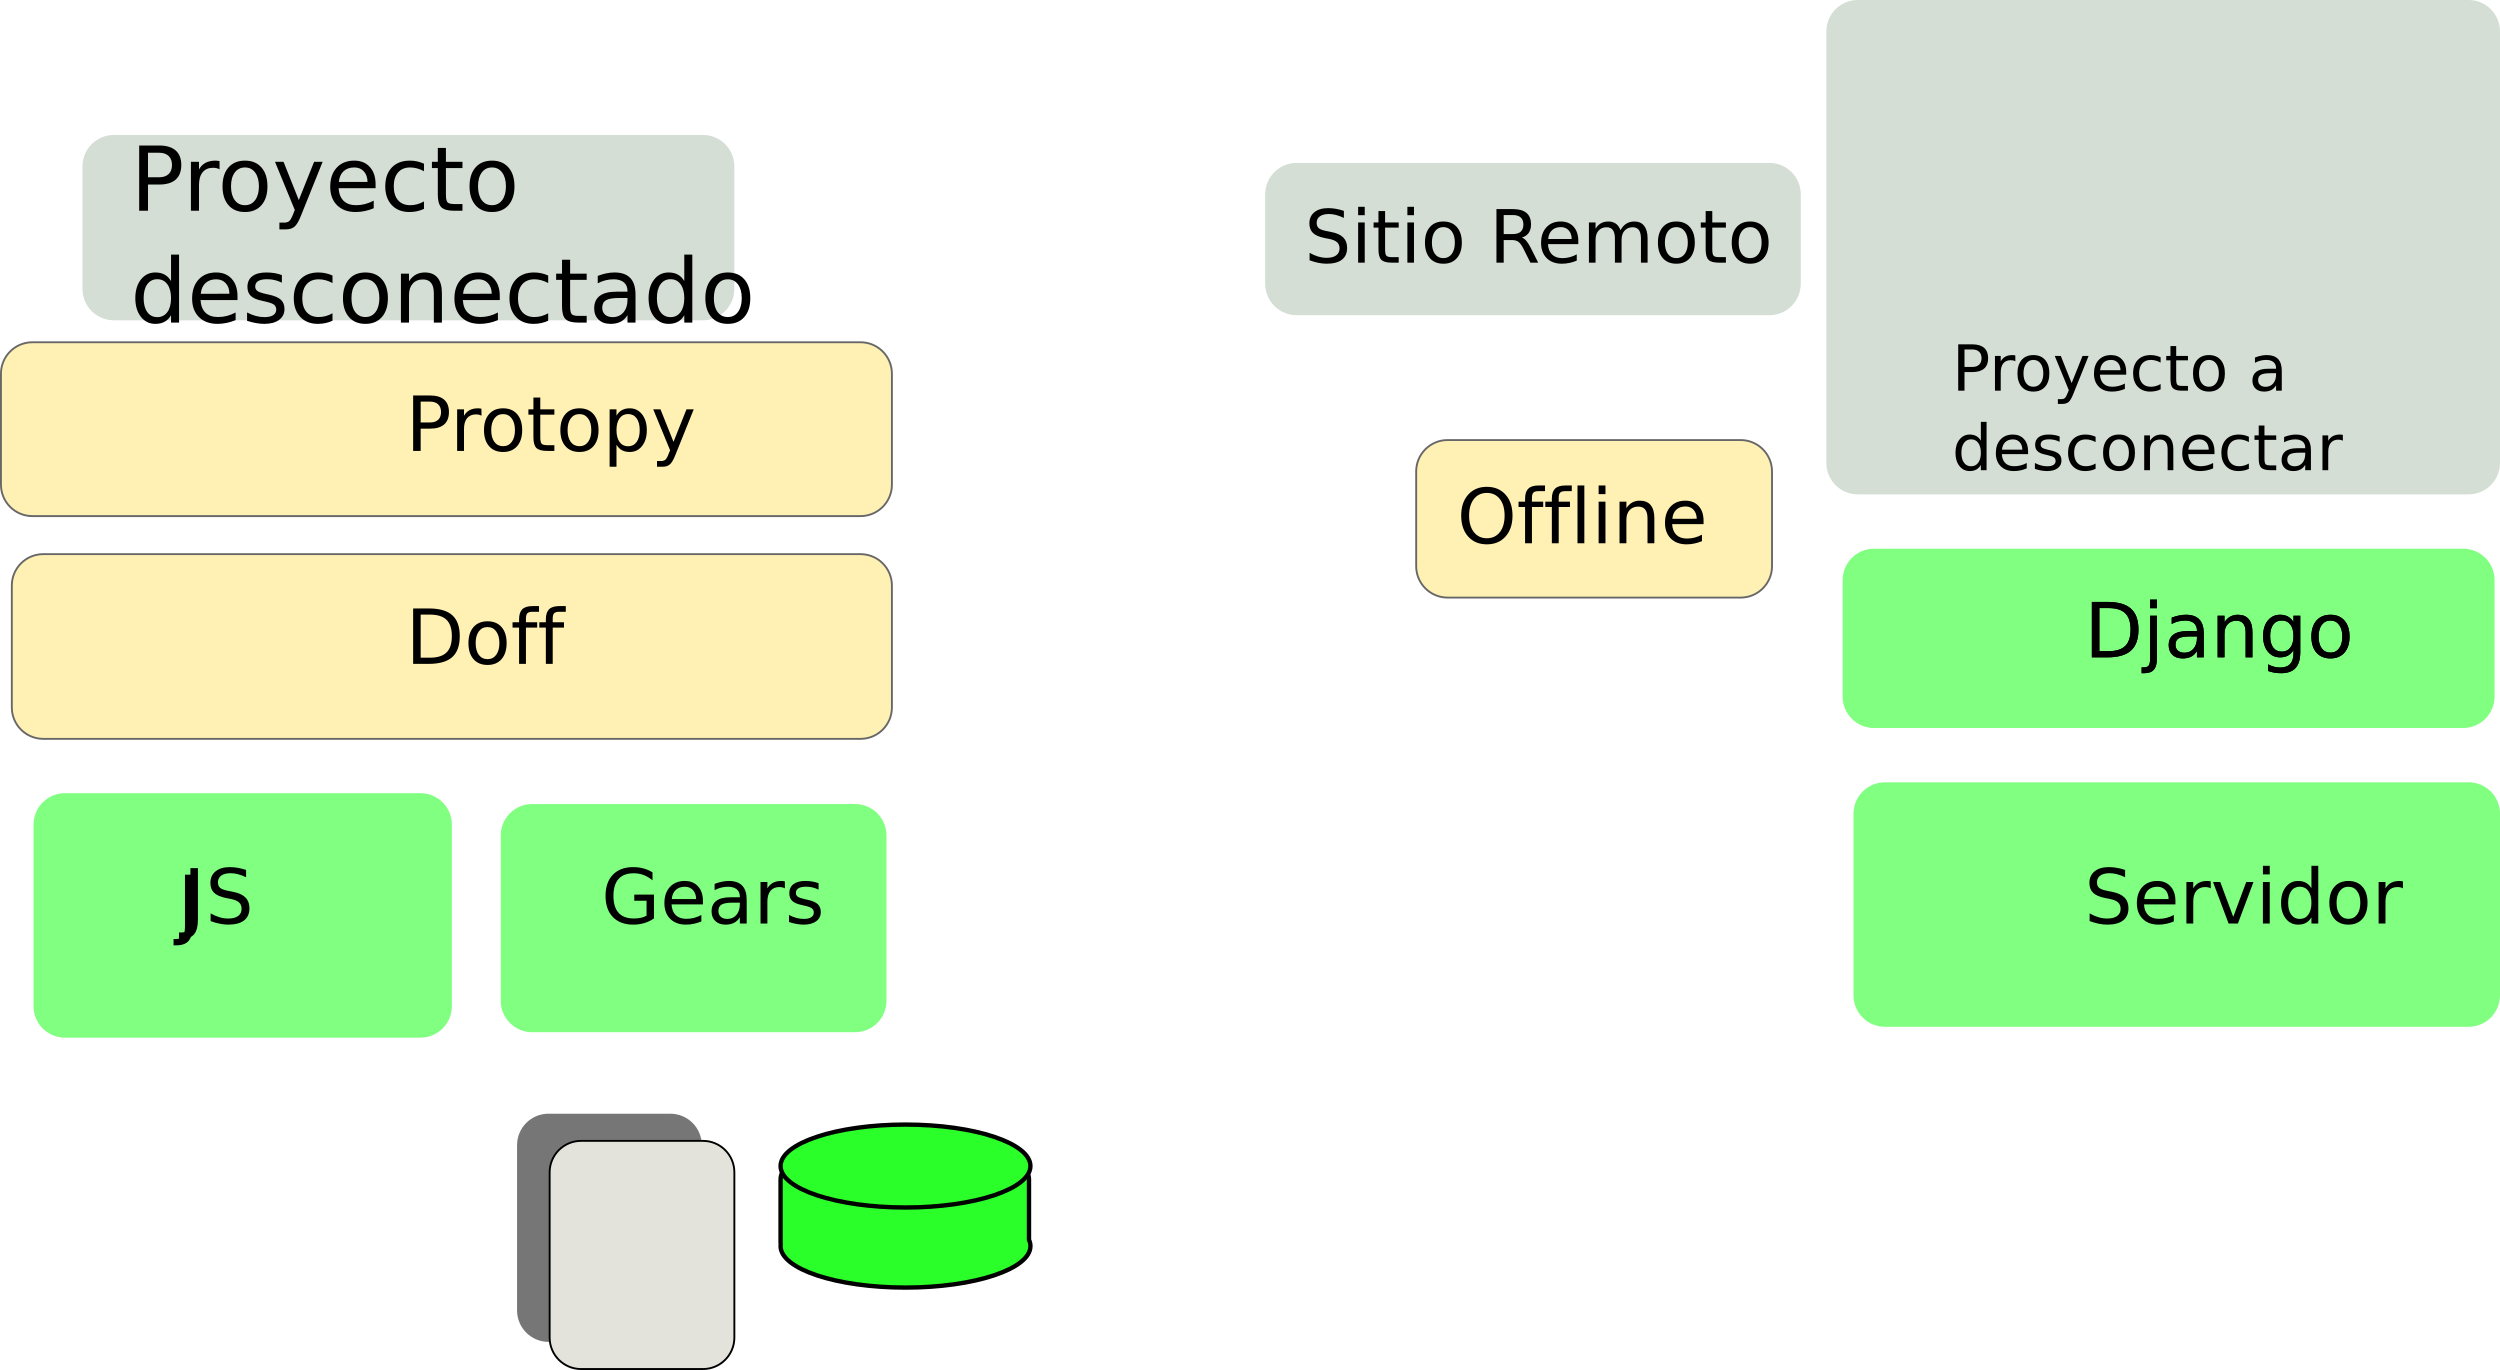
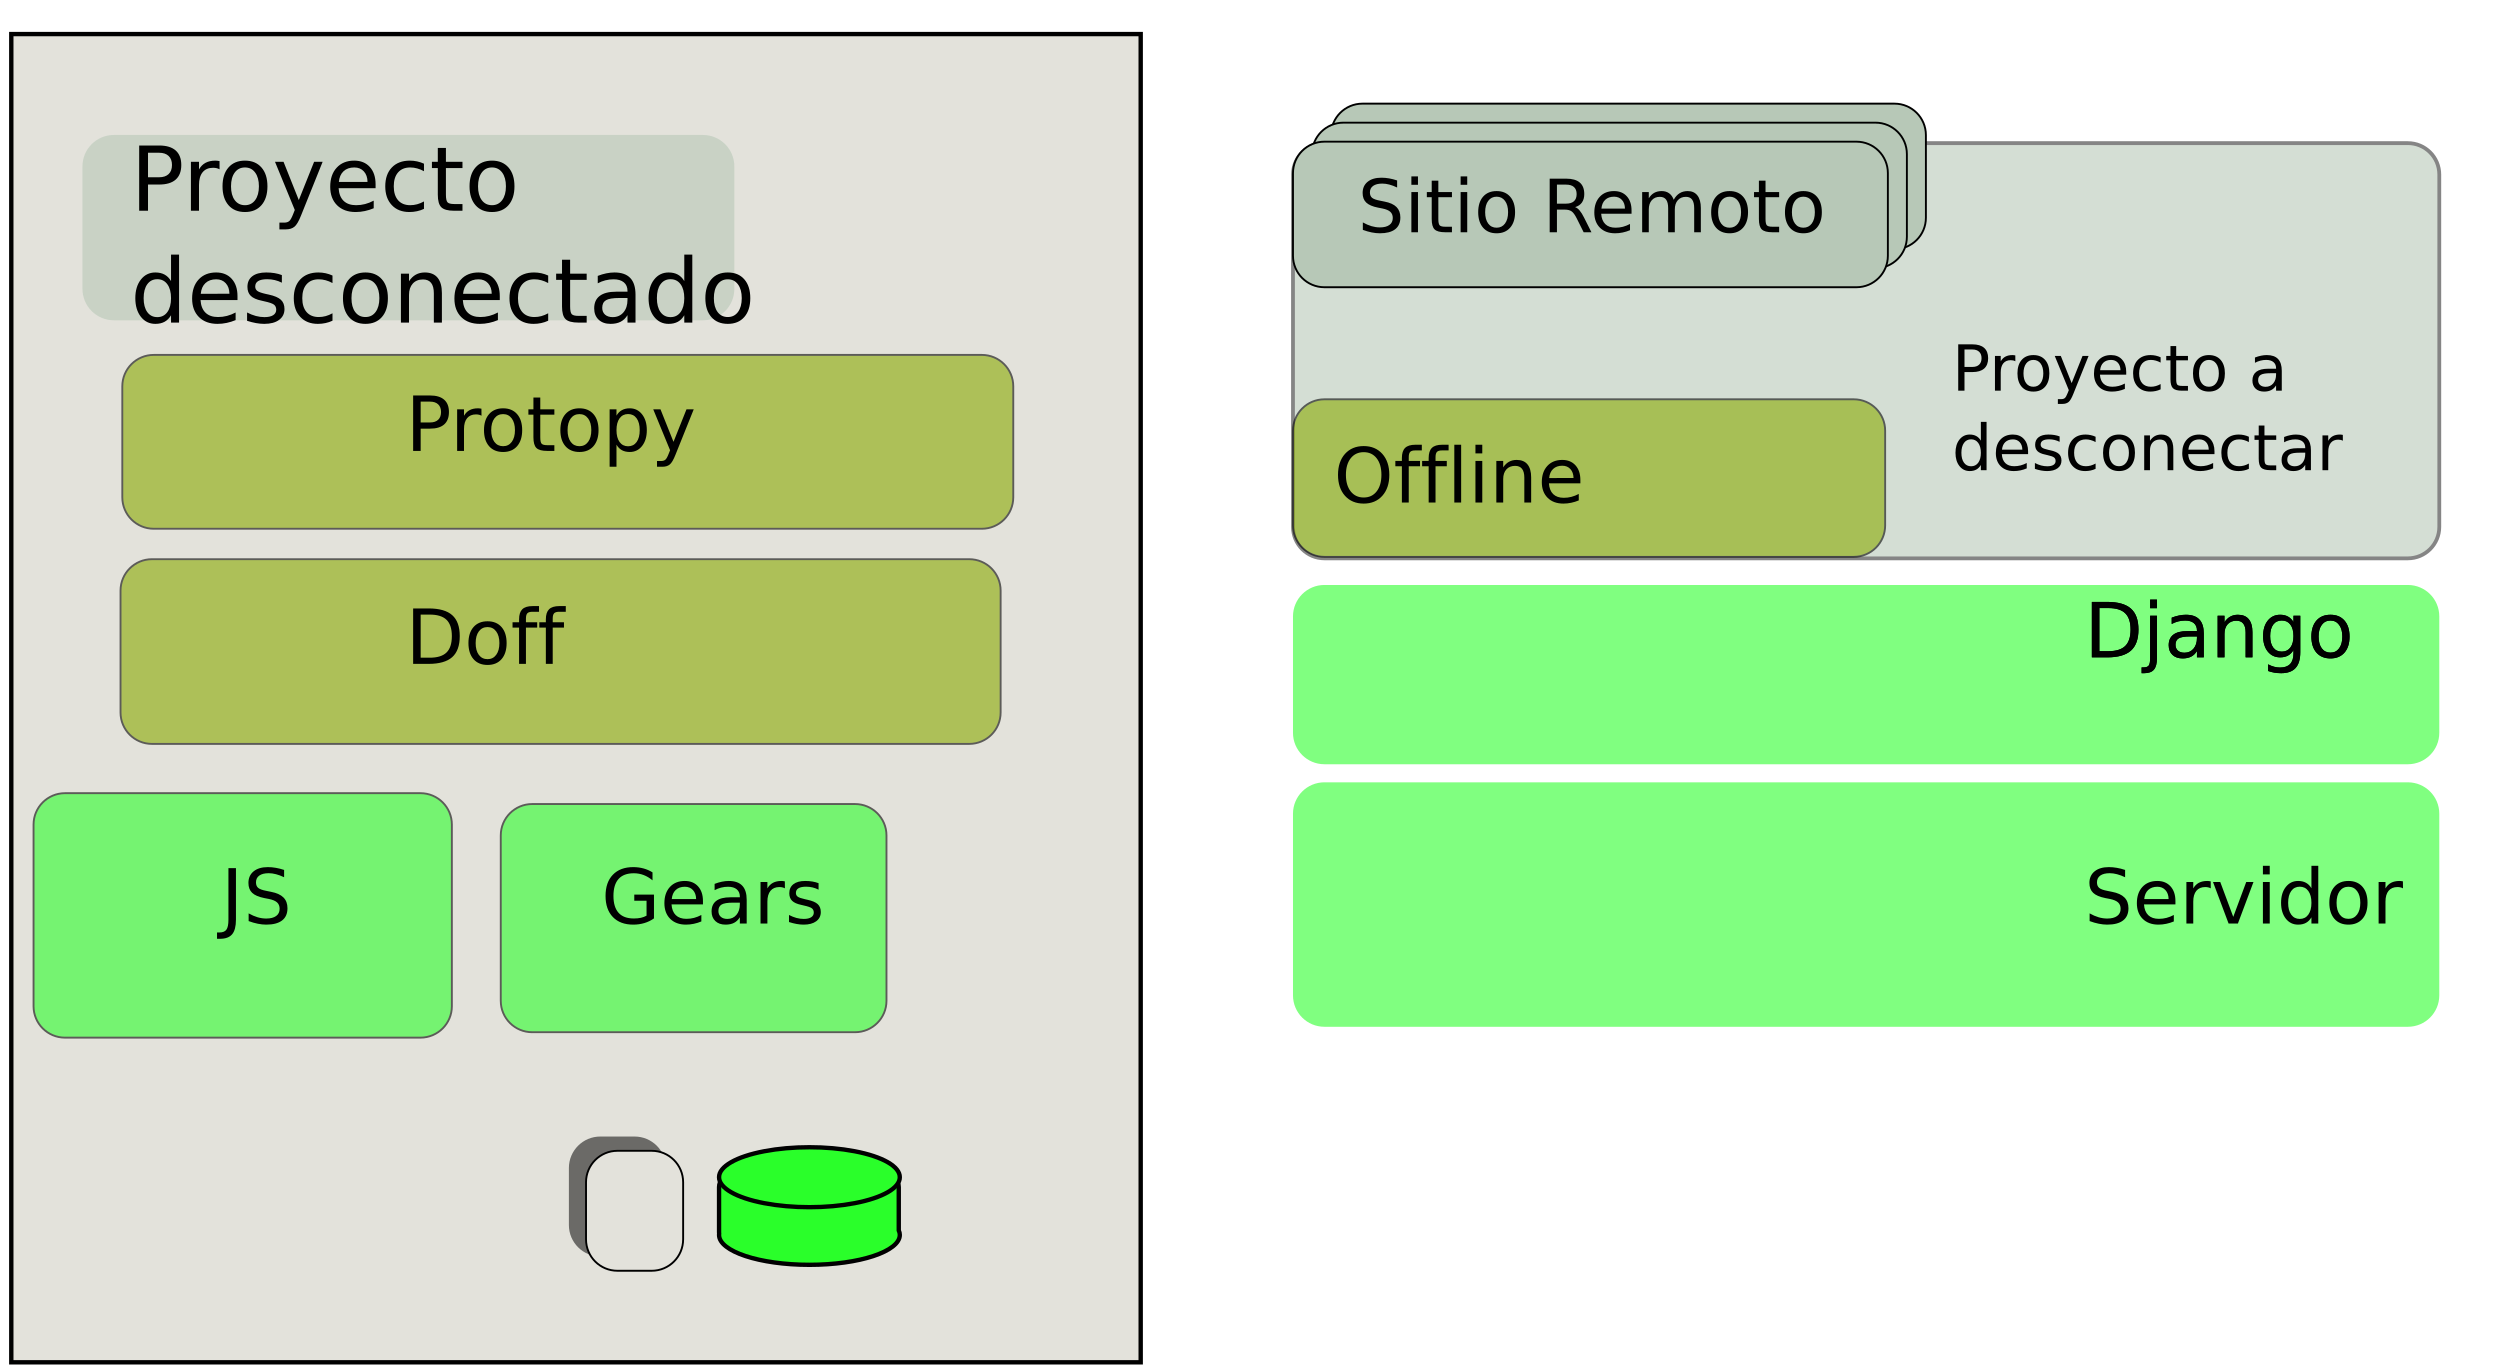
<svg xmlns="http://www.w3.org/2000/svg" width="1314.786" height="720.5" id="svg4478" version="1.1">
  <defs id="defs4480">
    </defs>
  <g id="layer1" transform="translate(560.5,-215.2193)">
-     <rect style="opacity:0.597;fill:#2aff2a;fill-opacity:1;stroke:none" id="rect4488" width="340" height="128.571" x="414.286" y="626.648" rx="16.529" ry="16.529" />
-     <rect style="opacity:0.597;fill:#2aff2a;fill-opacity:1;stroke:none" id="rect4490" width="342.857" height="94.286" x="408.571" y="503.791" rx="16.529" ry="16.529" />
-     <rect style="opacity:0.597;fill:#b7c8b7;fill-opacity:1;stroke:none" id="rect4492" width="354.286" height="260" x="400" y="215.219" rx="16.529" ry="16.529" />
-     <rect style="opacity:0.597;fill:#ffe680;fill-opacity:1;stroke:#000000" id="rect4494" width="187.143" height="82.857" x="184.286" y="446.648" rx="16.529" ry="16.529" />
-     <rect style="opacity:0.597;fill:#ffe680;fill-opacity:1;stroke:#000000" id="rect4496" width="468.571" height="91.429" x="-560" y="395.219" rx="16.529" ry="16.529" />
-     <rect style="opacity:0.597;fill:#ffe680;fill-opacity:1;stroke:#000000" id="rect4498" width="462.857" height="97.143" x="-554.286" y="506.648" rx="16.529" ry="16.529" />
-     <rect style="opacity:0.597;fill:#2aff2a;fill-opacity:1;stroke:none" id="rect4500" width="220" height="128.571" x="-542.857" y="632.362" rx="16.529" ry="16.529" />
-     <rect style="opacity:0.597;fill:#2aff2a;fill-opacity:1;stroke:none" id="rect4502" width="202.857" height="120" x="-297.143" y="638.076" rx="16.529" ry="16.529" />
-     <rect ry="16.529" rx="16.529" y="800.934" x="-288.571" height="120" width="97.143" id="rect4504" style="opacity:0.597;fill:#1a1a1a;fill-opacity:1;stroke:none" />
-     <rect style="fill:#e3e2db;fill-opacity:1;stroke:#000000" id="rect4506" width="97.143" height="120" x="-271.429" y="815.219" rx="16.529" ry="16.529" />
+     <rect style="opacity:0.597;fill:#2aff2a;fill-opacity:1;stroke:none" id="rect4488" width="602.857" height="128.571" x="119.5" y="626.648" rx="16.529" ry="16.529" />
+     <rect style="opacity:0.597;fill:#2aff2a;fill-opacity:1;stroke:none" id="rect4490" width="602.857" height="94.286" x="119.5" y="522.862" rx="16.529" ry="16.529" />
+     <rect style="opacity:0.597;fill:#b7c8b7;fill-opacity:1;stroke:#333333;stroke-width:2;stroke-miterlimit:4;stroke-dasharray:none" id="rect4492" width="602.857" height="218.368" x="119.5" y="290.494" rx="16.529" ry="16.529" />
+     <rect ry="16.529" rx="16.529" y="269.727" x="139.5" height="76.552" width="312.857" id="rect7510" style="opacity:1;fill:#b7c8b7;fill-opacity:1;stroke:#000000" />
+     <rect style="opacity:0.597;fill:#88aa00;fill-opacity:1;stroke:#000000;stroke-width:1" id="rect4494" width="311.429" height="82.857" x="119.5" y="425.219" rx="16.529" ry="16.529" />
+     <rect style="fill:#e3e2db;fill-opacity:1;stroke:#000000;stroke-width:2.3;stroke-miterlimit:4;stroke-opacity:1;stroke-dasharray:none" id="rect7495" width="593.97" height="698.542" x="-554.561" y="233.137" />
+     <rect style="opacity:0.597;fill:#88aa00;fill-opacity:1;stroke:#000000" id="rect4496" width="468.571" height="91.429" x="-496.178" y="401.867" rx="16.529" ry="16.529" />
+     <rect style="opacity:0.597;fill:#88aa00;fill-opacity:1;stroke:#000000" id="rect4498" width="462.857" height="97.143" x="-497.112" y="509.307" rx="16.529" ry="16.529" />
+     <rect style="opacity:0.597;fill:#2aff2a;fill-opacity:1;stroke:#000000;stroke-opacity:1" id="rect4500" width="220" height="128.571" x="-542.857" y="632.362" rx="16.529" ry="16.529" />
+     <rect style="opacity:0.597;fill:#2aff2a;fill-opacity:1;stroke:#000000;stroke-opacity:1" id="rect4502" width="202.857" height="120" x="-297.143" y="638.076" rx="16.529" ry="16.529" />
+     <rect ry="16.529" rx="16.529" y="812.934" x="-261.314" height="63.089" width="51.072" id="rect4504" style="opacity:0.597;fill:#1a1a1a;fill-opacity:1;stroke:none" />
+     <rect style="fill:#e3e2db;fill-opacity:1;stroke:#000000;stroke-width:1" id="rect4506" width="51.072" height="63.089" x="-252.301" y="820.444" rx="16.529" ry="16.529" />
    <text xml:space="preserve" style="font-size:40px;font-style:normal;font-weight:normal;fill:#000000;fill-opacity:1;stroke:none;font-family:Bitstream Vera Sans" x="-347.143" y="452.362" id="text4510">
      <tspan id="tspan4512" x="-347.143" y="452.362">Protopy</tspan>
    </text>
    <text id="text4514" y="564.362" x="-347.143" style="font-size:40px;font-style:normal;font-weight:normal;fill:#000000;fill-opacity:1;stroke:none;font-family:Bitstream Vera Sans" xml:space="preserve">
      <tspan y="564.362" x="-347.143" id="tspan4516">Doff</tspan>
    </text>
-     <text xml:space="preserve" style="font-size:40px;font-style:normal;font-weight:normal;fill:#000000;fill-opacity:1;stroke:none;font-family:Bitstream Vera Sans" x="-467.143" y="704.362" id="text4518">
-       <tspan id="tspan4520" x="-467.143" y="704.362">J</tspan>
-     </text>
-     <text xml:space="preserve" style="font-size:40px;font-style:normal;font-weight:normal;fill:#000000;fill-opacity:1;stroke:none;font-family:Bitstream Vera Sans" x="-464.286" y="700.934" id="text4522">
-       <tspan id="tspan4524" x="-464.286" y="700.934">JS</tspan>
+     <text xml:space="preserve" style="font-size:40px;font-style:normal;font-weight:normal;fill:#000000;fill-opacity:1;stroke:none;font-family:Bitstream Vera Sans" x="-444.286" y="700.934" id="text4522">
+       <tspan id="tspan4524" x="-444.286" y="700.934">JS</tspan>
    </text>
    <text id="text4526" y="700.934" x="-244.286" style="font-size:40px;font-style:normal;font-weight:normal;fill:#000000;fill-opacity:1;stroke:none;font-family:Bitstream Vera Sans" xml:space="preserve">
      <tspan y="700.934" x="-244.286" id="tspan4528">Gears</tspan>
    </text>
    <text xml:space="preserve" style="font-size:40px;font-style:normal;font-weight:normal;fill:#000000;fill-opacity:1;stroke:none;font-family:Bitstream Vera Sans" x="535.714" y="700.934" id="text4530">
      <tspan id="tspan4532" x="535.714" y="700.934">Servidor</tspan>
    </text>
    <text id="text4534" y="560.934" x="535.714" style="font-size:40px;font-style:normal;font-weight:normal;fill:#000000;fill-opacity:1;stroke:none;font-family:Bitstream Vera Sans" xml:space="preserve">
      <tspan y="560.934" x="535.714" id="tspan4536">Django</tspan>
    </text>
    <text xml:space="preserve" style="font-size:40px;font-style:normal;font-weight:normal;fill:#000000;fill-opacity:1;stroke:none;font-family:Bitstream Vera Sans" x="535.714" y="560.934" id="text4538">
      <tspan id="tspan4540" x="535.714" y="560.934">Django</tspan>
    </text>
    <text id="text4542" y="420.69" x="466.076" style="font-size:33.438px;font-style:normal;font-weight:normal;fill:#000000;fill-opacity:1;stroke:none;font-family:Bitstream Vera Sans" xml:space="preserve">
      <tspan y="420.69" x="466.076" id="tspan4544">Proyecto a </tspan>
      <tspan y="462.488" x="466.076" id="tspan4550">desconectar</tspan>
    </text>
-     <text xml:space="preserve" style="font-size:40px;font-style:normal;font-weight:normal;fill:#000000;fill-opacity:1;stroke:none;font-family:Bitstream Vera Sans" x="205.714" y="500.934" id="text4546">
-       <tspan id="tspan4548" x="205.714" y="500.934">Offline</tspan>
+     <text xml:space="preserve" style="font-size:40px;font-style:normal;font-weight:normal;fill:#000000;fill-opacity:1;stroke:none;font-family:Bitstream Vera Sans" x="140.929" y="479.505" id="text4546">
+       <tspan id="tspan4548" x="140.929" y="479.505">Offline</tspan>
    </text>
-     <rect ry="16.529" rx="16.529" y="300.893" x="104.866" height="80.087" width="281.688" id="rect4552" style="opacity:0.597;fill:#b7c8b7;fill-opacity:1;stroke:none" />
-     <text id="text4554" y="353.364" x="125.578" style="font-size:38.663px;font-style:normal;font-weight:normal;fill:#000000;fill-opacity:1;stroke:none;font-family:Bitstream Vera Sans" xml:space="preserve">
-       <tspan y="353.364" x="125.578" id="tspan4556">Sitio Remoto</tspan>
+     <rect style="opacity:1;fill:#b7c8b7;fill-opacity:1;stroke:#000000" id="rect7508" width="312.857" height="76.552" x="129.5" y="279.727" rx="16.529" ry="16.529" />
+     <rect ry="16.529" rx="16.529" y="289.727" x="119.5" height="76.552" width="312.857" id="rect4552" style="opacity:1;fill:#b7c8b7;fill-opacity:1;stroke:#000000" />
+     <text id="text4554" y="337.364" x="153.578" style="font-size:38.663px;font-style:normal;font-weight:normal;fill:#000000;fill-opacity:1;stroke:none;font-family:Bitstream Vera Sans" xml:space="preserve">
+       <tspan y="337.364" x="153.578" id="tspan4556">Sitio Remoto</tspan>
    </text>
    <rect style="opacity:0.597;fill:#b7c8b7;fill-opacity:1;stroke:none" id="rect4558" width="342.837" height="97.473" x="-517.133" y="286.198" rx="16.529" ry="16.529" />
    <text xml:space="preserve" style="font-size:47.056px;font-style:normal;font-weight:normal;fill:#000000;fill-opacity:1;stroke:none;font-family:Bitstream Vera Sans" x="-491.924" y="326.058" id="text4560">
      <tspan id="tspan4562" x="-491.924" y="326.058">Proyecto </tspan>
      <tspan x="-491.924" y="384.878" id="tspan4564">desconectado</tspan>
    </text>
-     <path style="fill:#2aff2a;fill-opacity:1;stroke:#000000;stroke-width:2.3;stroke-miterlimit:4;stroke-opacity:1;stroke-dasharray:none" d="m -141.251,826.943 c -4.841,0 -8.739,3.881 -8.739,8.701 l 0,32.979 c 0,0.336 0.029,0.677 0.066,1.003 -0.04,0.312 -0.066,0.622 -0.066,0.938 0,12.043 29.413,21.811 65.698,21.811 36.286,0 65.715,-9.768 65.715,-21.811 0,-1.129 -0.261,-2.24 -0.76,-3.323 l 0,-31.598 c 0,-4.82 -3.898,-8.701 -8.739,-8.701 l -113.176,0 z" id="path4568" />
-     <path style="fill:#2aff2a;fill-opacity:1;stroke:#000000;stroke-width:4.36;stroke-miterlimit:4;stroke-opacity:1;stroke-dasharray:none" id="path4566" d="m 28.571,863.791 c 0,22.88 -55.645,41.429 -124.286,41.429 C -164.355,905.219 -220,886.671 -220,863.791 c 0,-22.88 55.645,-41.429 124.286,-41.429 68.641,0 124.286,18.548 124.286,41.429 z" transform="matrix(0.5286274,0,0,0.526353,-33.68747,373.7951)" />
+     <path style="fill:#2aff2a;fill-opacity:1;stroke:#000000;stroke-width:2.3;stroke-miterlimit:4;stroke-opacity:1;stroke-dasharray:none" d="m -176.017,833.243 c -3.502,0 -6.321,2.798 -6.321,6.272 l 0,23.772 c 0,0.242 0.021,0.488 0.048,0.723 -0.029,0.225 -0.048,0.448 -0.048,0.676 0,8.681 21.276,15.722 47.523,15.722 26.247,0 47.535,-7.041 47.535,-15.722 0,-0.814 -0.189,-1.615 -0.55,-2.395 l 0,-22.776 c 0,-3.474 -2.82,-6.272 -6.321,-6.272 l -81.866,0 z" id="path4568" />
+     <path style="fill:#2aff2a;fill-opacity:1;stroke:#000000;stroke-width:6.038;stroke-miterlimit:4;stroke-opacity:1;stroke-dasharray:none" id="path4566" d="m 28.571,863.791 a 124.286,41.429 0 1 1 -248.571,0 124.286,41.429 0 1 1 248.571,0 z" transform="matrix(0.3823858,0,0,0.3794057,-98.21039,506.6056)" />
  </g>
</svg>
